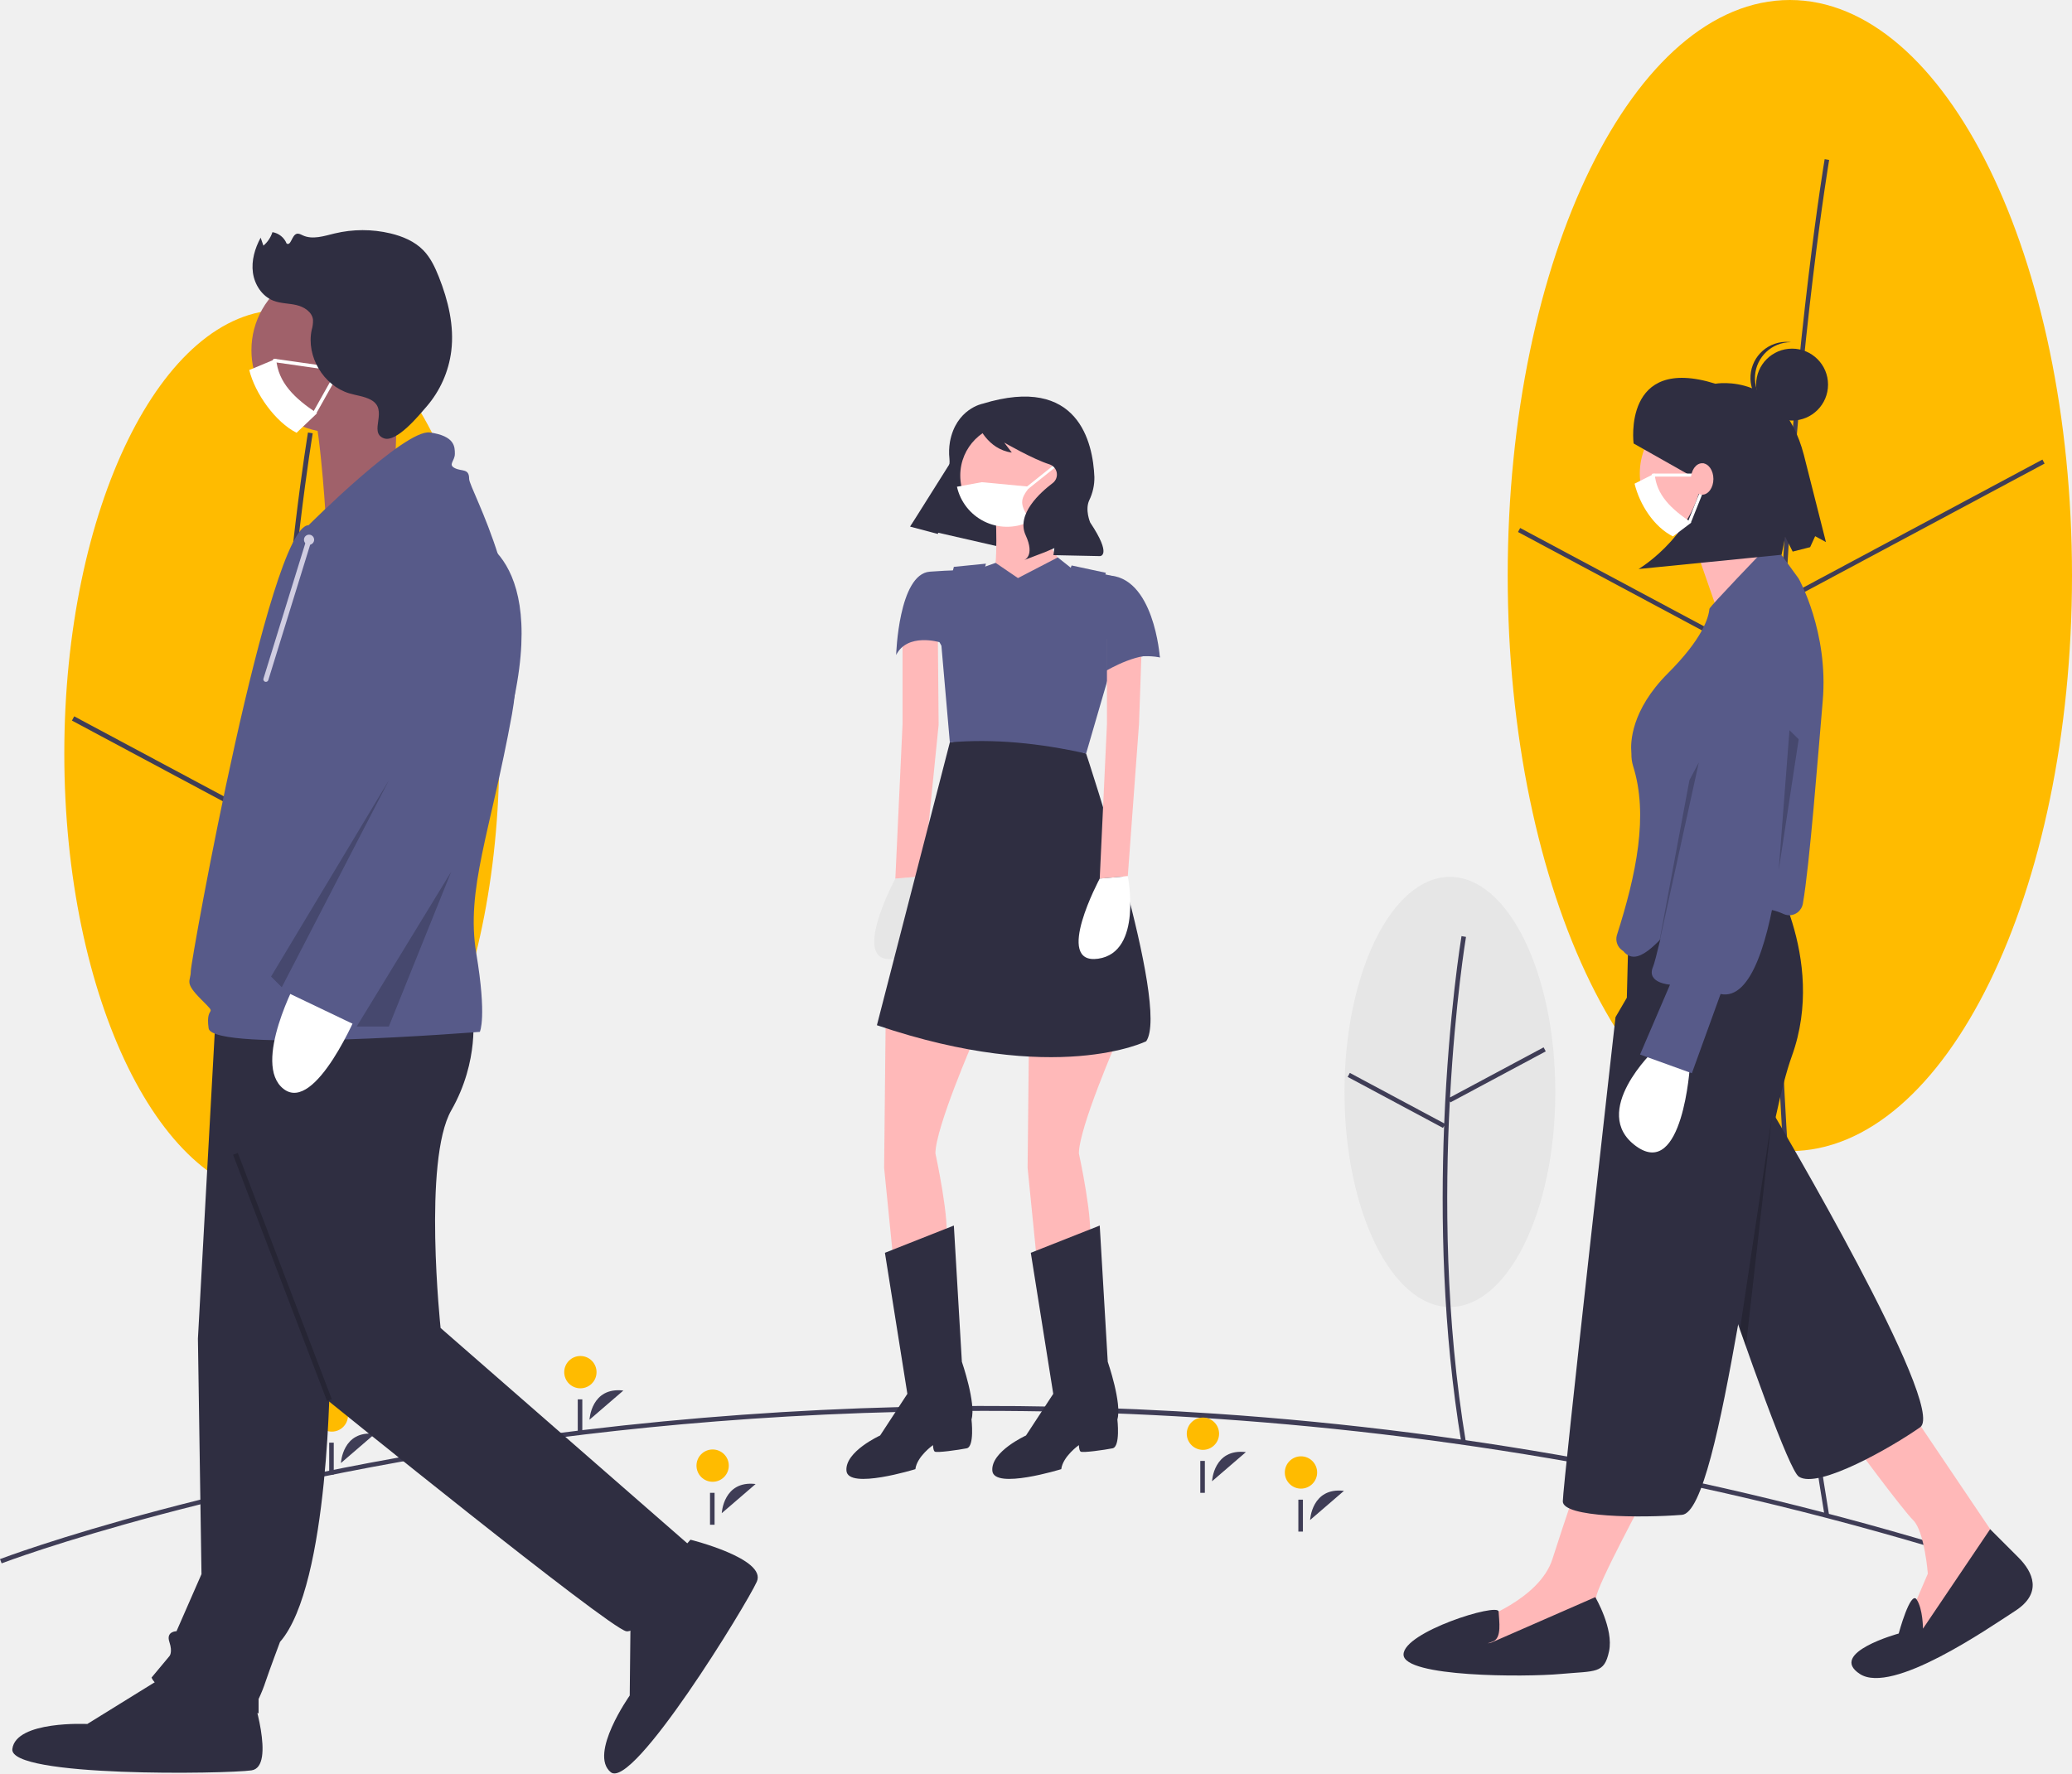
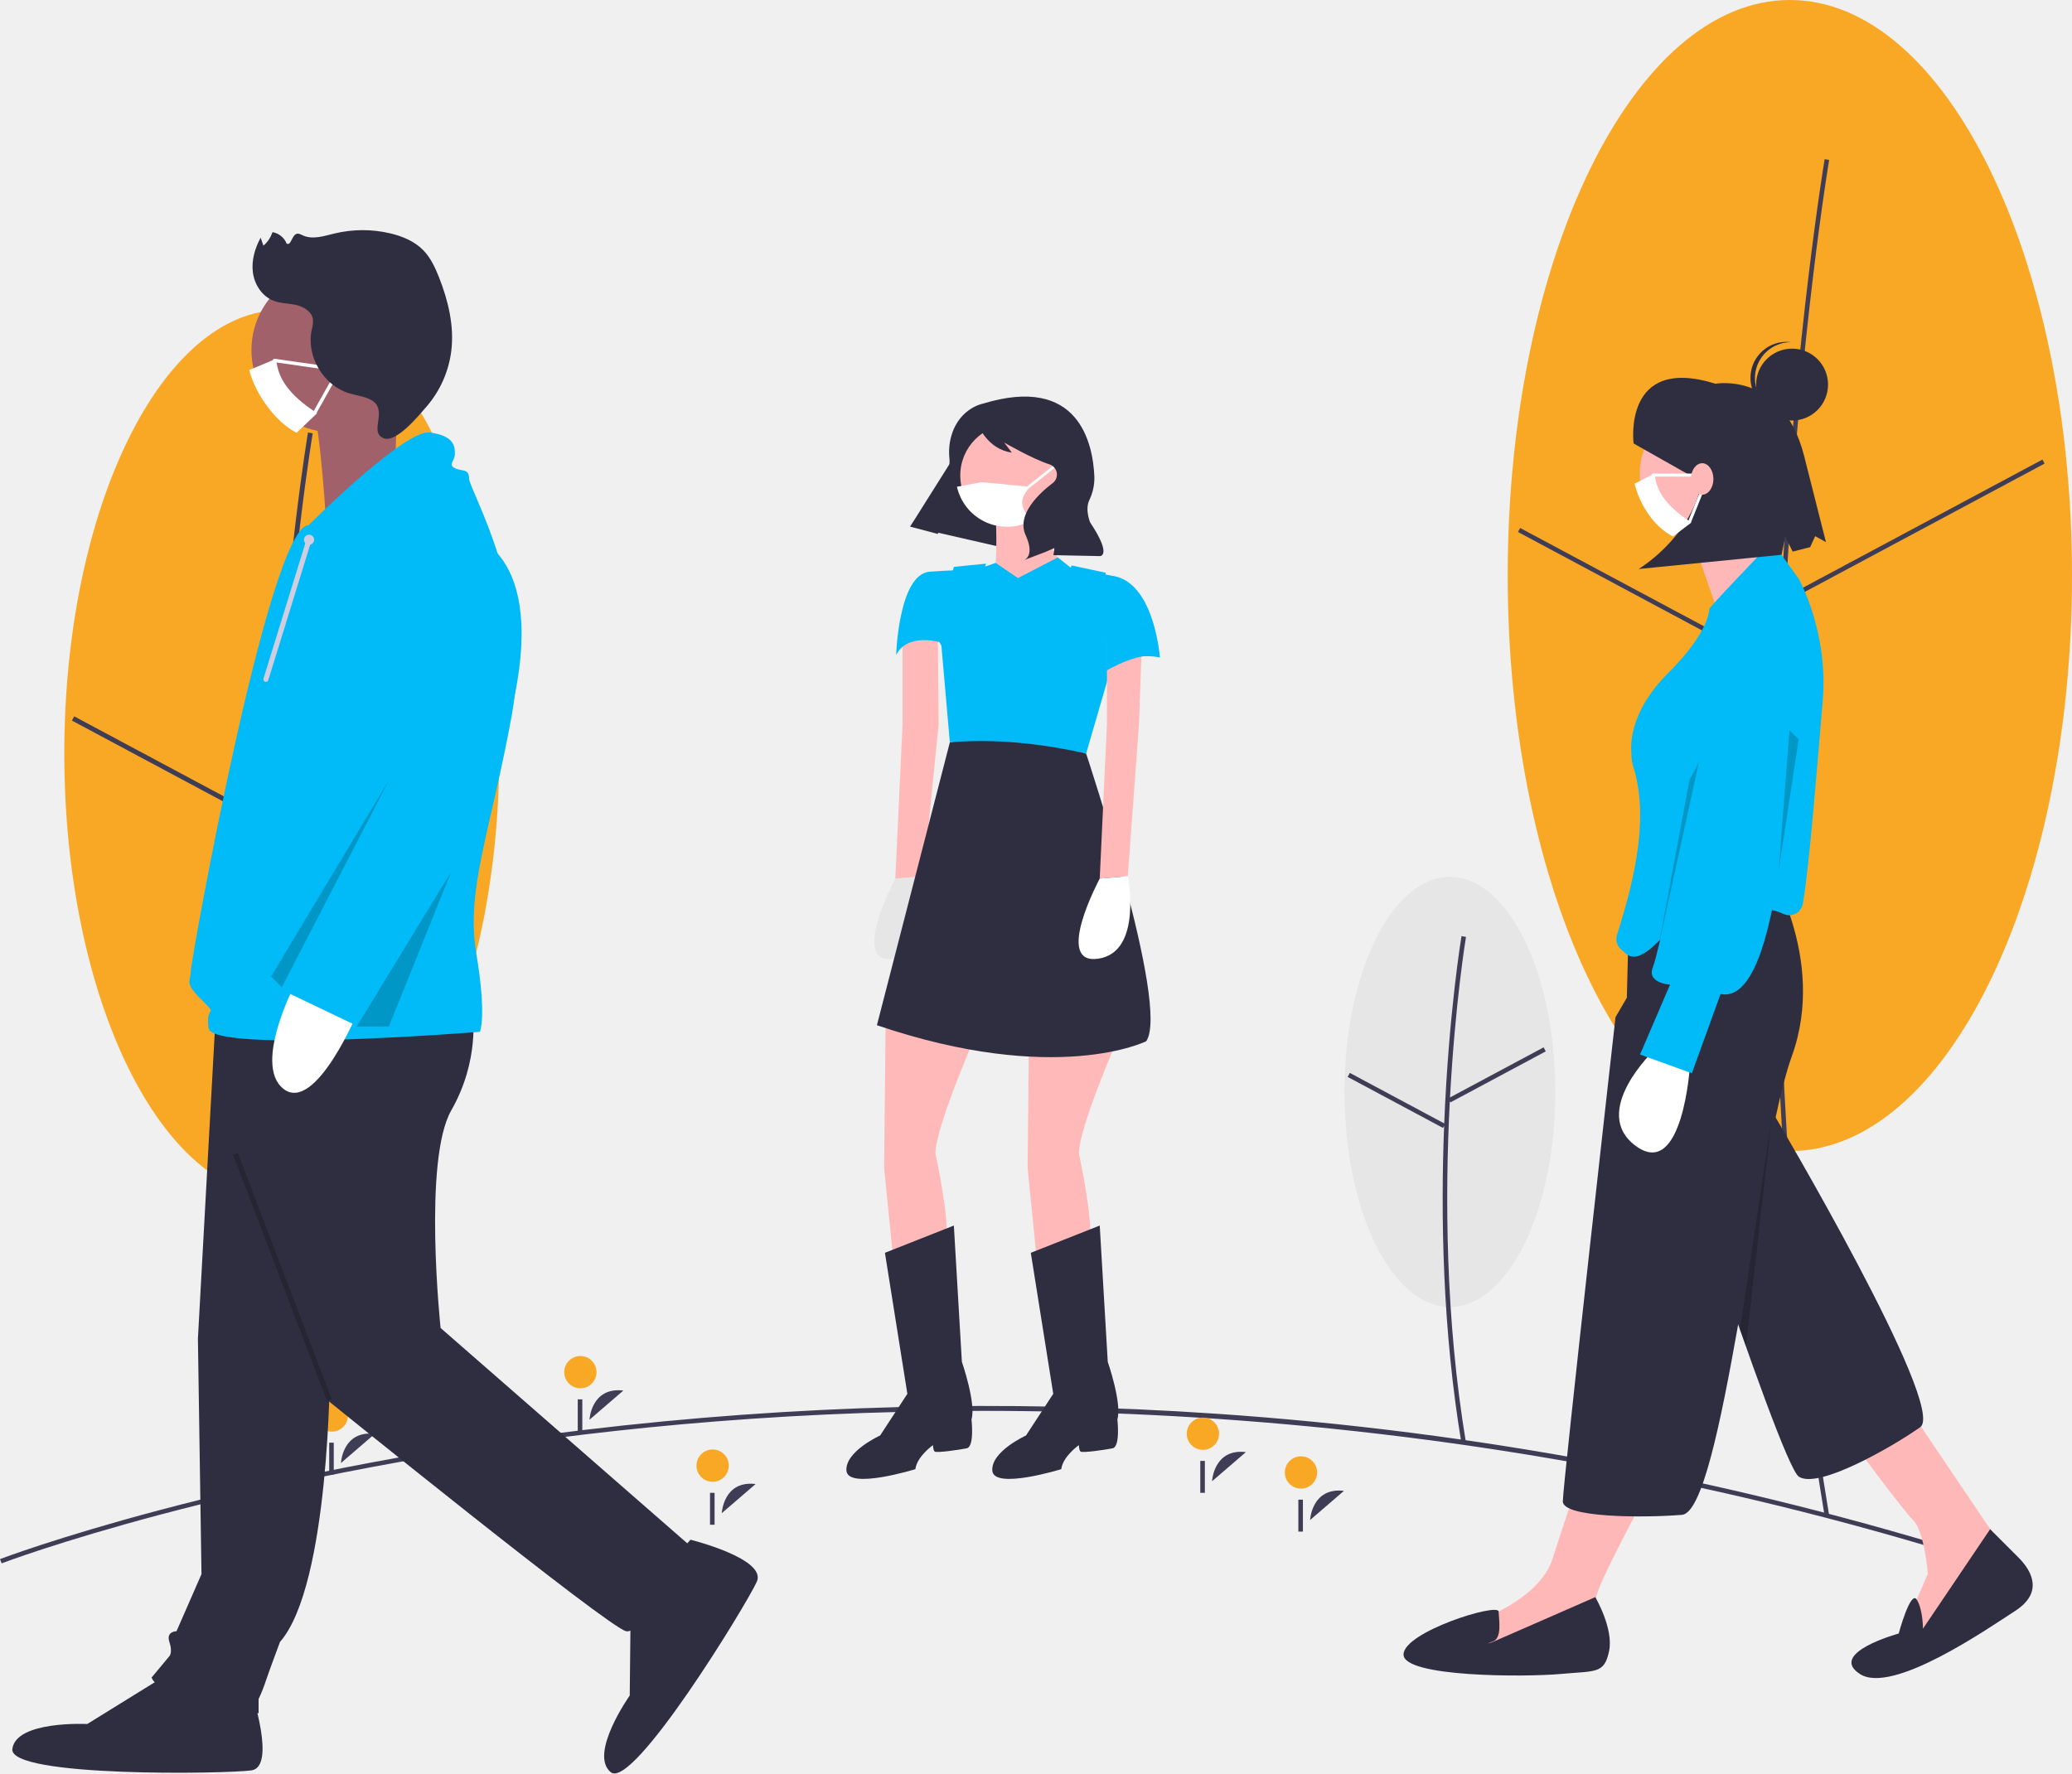
<svg xmlns="http://www.w3.org/2000/svg" id="a2995fdc-ba4a-4390-a70c-27b90cf54d89" data-name="Layer 1" width="908.623" height="777.899" viewBox="0 0 908.623 777.899">
-   <ellipse cx="123.571" cy="330.548" rx="95.372" ry="194.598" fill="#ffbb00" />
+   <ellipse cx="123.571" cy="330.548" rx="95.372" ry="194.598" fill="#f9a826" />
  <path d="M268.384,393.617c4.757-84.707,14.343-141.924,14.439-142.492l-2.08-.352c-.096.569-9.699,57.877-14.464,142.694-4.397,78.281-5.458,196.685,14.463,316.214l2.081-.346C262.936,590.007,263.994,471.783,268.384,393.617Z" transform="translate(-145.6884 -61.05027)" fill="#3f3d56" />
  <rect x="262.979" y="375.086" width="97.806" height="2.11" transform="translate(-286.2761 130.6363) rotate(-28.1569)" fill="#3f3d56" />
  <rect x="219.801" y="350.358" width="2.11" height="97.806" transform="translate(-381.0622 344.6464) rotate(-61.8584)" fill="#3f3d56" />
-   <ellipse cx="784.894" cy="252.458" rx="123.73" ry="252.458" fill="#ffbb00" />
+   <ellipse cx="784.894" cy="252.458" rx="123.73" ry="252.458" fill="#f9a826" />
  <path d="M929.079,316.095C935.252,206.184,947.69,131.943,947.815,131.206l-1.972-.334c-.125.738-12.579,75.065-18.759,185.08-5.705,101.538-7.081,255.118,18.759,410.153l1.973-.328C922.008,570.933,923.382,417.524,929.079,316.095Z" transform="translate(-145.6884 -61.05027)" fill="#3f3d56" />
  <rect x="922.434" y="292.455" width="126.887" height="2" transform="translate(-167.4955 438.9048) rotate(-28.1571)" fill="#3f3d56" />
  <rect x="866.787" y="260.007" width="2" height="126.887" transform="translate(27.59148 875.0453) rotate(-61.8584)" fill="#3f3d56" />
  <ellipse cx="635.82" cy="478.968" rx="46.229" ry="94.325" fill="#e6e6e6" />
  <path d="M781.468,544.082l.274.512,41.798-22.372-.943-1.764-41.041,21.967c2.271-41.801,6.916-69.863,7.01-70.415l-1.972-.334c-.102.603-5.621,33.927-7.58,82.145l-41.393-22.156-.943,1.764,41.798,22.372.499-.933c-1.567,39.797-.689,89.56,7.62,139.41l1.973-.328C779.506,639.598,779.307,585.347,781.468,544.082Z" transform="translate(-145.6884 -61.05027)" fill="#3f3d56" />
  <path d="M1015.746,746.816c-246.232-77.947-469.509-73.795-613.455-56.585C246.344,708.876,147.387,746.42,146.406,746.796l-.718-1.867c.984-.378,100.173-38.011,256.365-56.685a1486.92,1486.92,0,0,1,276.89-7.083,1444.325,1444.325,0,0,1,337.405,63.748Z" transform="translate(-145.6884 -61.05027)" fill="#3f3d56" />
  <path d="M462.2,724.787s.691-14.47,14.847-12.788" transform="translate(-145.6884 -61.05027)" fill="#3f3d56" />
-   <circle cx="312.512" cy="642.881" r="7.085" fill="#ffbb00" />
+   <circle cx="312.512" cy="642.881" r="7.085" fill="#f9a826" />
  <rect x="311.359" y="654.813" width="2" height="14" fill="#3f3d56" />
  <path d="M720.2,727.787s.691-14.47,14.847-12.788" transform="translate(-145.6884 -61.05027)" fill="#3f3d56" />
-   <circle cx="570.512" cy="645.881" r="7.085" fill="#ffbb00" />
+   <circle cx="570.512" cy="645.881" r="7.085" fill="#f9a826" />
  <rect x="569.359" y="657.813" width="2" height="14" fill="#3f3d56" />
  <path d="M295.2,702.787s.691-14.47,14.847-12.788" transform="translate(-145.6884 -61.05027)" fill="#3f3d56" />
-   <circle cx="145.512" cy="620.881" r="7.085" fill="#ffbb00" />
+   <circle cx="145.512" cy="620.881" r="7.085" fill="#f9a826" />
  <rect x="144.359" y="632.813" width="2" height="14" fill="#3f3d56" />
  <path d="M404.2,683.787s.691-14.47,14.847-12.788" transform="translate(-145.6884 -61.05027)" fill="#3f3d56" />
-   <circle cx="254.512" cy="601.881" r="7.085" fill="#ffbb00" />
+   <circle cx="254.512" cy="601.881" r="7.085" fill="#f9a826" />
  <rect x="253.359" y="613.813" width="2" height="14" fill="#3f3d56" />
  <path d="M677.2,710.787s.691-14.47,14.847-12.788" transform="translate(-145.6884 -61.05027)" fill="#3f3d56" />
-   <circle cx="527.512" cy="628.881" r="7.085" fill="#ffbb00" />
+   <circle cx="527.512" cy="628.881" r="7.085" fill="#f9a826" />
  <rect x="526.359" y="640.813" width="2" height="14" fill="#3f3d56" />
  <path d="M984.702,681.78l41.158,61.028L987.541,781.127l-4.967-9.935,8.516-19.87s-1.419-18.45-6.387-23.418-26.966-34.772-26.966-34.772Z" transform="translate(-145.6884 -61.05027)" fill="#ffb8b8" />
  <path d="M932.19,484.504s7.804,12.352-8.517,65.574c0,0,76.13,128.488,64.066,137.003s-44.709,27.361-53.224,21.684S864.066,510.76,864.066,510.76Z" transform="translate(-145.6884 -61.05027)" fill="#2f2e41" />
  <path d="M1018.409,731.808l12.418,12.418c6.387,6.387,10.644,15.612-1.419,23.418S975.477,804.545,961.284,795.32s17.031-17.741,17.031-17.741,5.163-19.143,7.904-14.894,2.741,12.765,2.741,12.765Z" transform="translate(-145.6884 -61.05027)" fill="#2f2e41" />
  <path d="M868.324,715.132s-22.708,41.868-22.708,46.835,1.419,19.16,1.419,19.16l-43.287,10.644-14.902-7.096,4.967-12.773s26.966-9.225,32.643-26.966,12.064-36.191,12.064-36.191Z" transform="translate(-145.6884 -61.05027)" fill="#ffb8b8" />
  <circle cx="748.891" cy="207.727" r="29.804" fill="#ffb8b8" />
  <path d="M886.774,294.324l14.229,40.885L932.19,321.29S910.901,288.647,910.901,284.389Z" transform="translate(-145.6884 -61.05027)" fill="#ffb8b8" />
  <path d="M882.516,439.797h37.61s26.966,41.158,11.354,84.445c-2.391,6.629-4.764,15.914-7.133,26.892-5.448,25.247-10.871,59.446-16.43,90.872-7.807,44.142-15.88,82.813-24.656,83.515-17.741,1.419-52.239,1.182-52.239-5.914s23.108-212.396,23.108-212.396l4.967-8.515.939-37.092A22.373,22.373,0,0,1,882.516,439.797Z" transform="translate(-145.6884 -61.05027)" fill="#2f2e41" />
  <path d="M845.261,761.613s8.161,13.838,6.032,23.772-5.677,8.516-21.289,9.935S761.17,796.739,761.17,786.804s41.518-22.837,41.693-18.869,1.594,11.773-2.663,13.192-.355.355-.355.355Z" transform="translate(-145.6884 -61.05027)" fill="#2f2e41" />
  <path d="M886.78,528.37s-3.087,50.409-23.676,35.402,8.024-42.115,8.024-42.115Z" transform="translate(-145.6884 -61.05027)" fill="#fff" />
-   <path d="M927.872,461.981a5.977,5.977,0,0,0,6.119-.724,6.269,6.269,0,0,0,2.321-3.954c2.977-17.161,6.601-64.734,8.688-88.791,2.619-30.186-10.465-53.566-10.574-53.708l-7.71-10.602a6.052,6.052,0,0,0-7.248-2.034S895.397,327.142,895.308,328.106c-.378,4.141-3.243,13.317-18.175,28.249-16.339,16.339-16.43,30.599-16.068,34.58q.036.393.036.785A17.505,17.505,0,0,0,861.821,397c6.844,21.576,1.484,47.406-7.122,74.369a6.081,6.081,0,0,0,2.451,6.599c2.513,1.71-.501-.827.396.271,5.931,7.268,14.467-2.862,24.231-13.915,3.401-3.85,7.256-8.214,11.8-12.758,6.247-6.247,18.182,8.008,23.732,8.008A25.77,25.77,0,0,1,927.872,461.981Z" transform="translate(-145.6884 -61.05027)" fill="#575a89" />
-   <path d="M931.182,325.811s15.588,13.146,6.732,30.196-7.679,29.624-7.679,29.624-2.358,117.125-30.03,111.434l-12.588,34.752-22.734-8.205,13.146-30.653s-10.529-.655-7.452-7.829c2.161-5.039,13.803-59.719,20.542-91.822,2.856-13.604,4.831-23.154,4.831-23.154S904.906,322.264,931.182,325.811Z" transform="translate(-145.6884 -61.05027)" fill="#575a89" />
+   <path d="M927.872,461.981a5.977,5.977,0,0,0,6.119-.724,6.269,6.269,0,0,0,2.321-3.954c2.977-17.161,6.601-64.734,8.688-88.791,2.619-30.186-10.465-53.566-10.574-53.708l-7.71-10.602a6.052,6.052,0,0,0-7.248-2.034S895.397,327.142,895.308,328.106c-.378,4.141-3.243,13.317-18.175,28.249-16.339,16.339-16.43,30.599-16.068,34.58q.036.393.036.785A17.505,17.505,0,0,0,861.821,397c6.844,21.576,1.484,47.406-7.122,74.369a6.081,6.081,0,0,0,2.451,6.599c2.513,1.71-.501-.827.396.271,5.931,7.268,14.467-2.862,24.231-13.915,3.401-3.85,7.256-8.214,11.8-12.758,6.247-6.247,18.182,8.008,23.732,8.008A25.77,25.77,0,0,1,927.872,461.981Z" transform="translate(-145.6884 -61.05027)" fill="#00bbf7" />
+   <path d="M931.182,325.811s15.588,13.146,6.732,30.196-7.679,29.624-7.679,29.624-2.358,117.125-30.03,111.434l-12.588,34.752-22.734-8.205,13.146-30.653s-10.529-.655-7.452-7.829c2.161-5.039,13.803-59.719,20.542-91.822,2.856-13.604,4.831-23.154,4.831-23.154S904.906,322.264,931.182,325.811Z" transform="translate(-145.6884 -61.05027)" fill="#00bbf7" />
  <polygon points="788.763 324.281 779.998 381.79 784.727 320.297 788.763 324.281" opacity="0.2" />
  <path d="M862.062,255.572s-5.011-38.995,35.873-26.208c0,0,29.199-5.358,38.775,31.166l9.696,38.286-4.725-2.572-2.203,4.815-7.657,1.939-3.277-6.504-1.585,7.898-62.717,6.252s28.09-16.612,28.535-46.385l-5.35,5.654Z" transform="translate(-145.6884 -61.05027)" fill="#2f2e41" />
  <polygon points="763.014 583.199 776.999 490.013 765.625 590.611 763.014 583.199" opacity="0.2" />
  <circle cx="785.869" cy="168.696" r="15.77" fill="#2f2e41" />
  <path d="M915.308,225.885a15.758,15.758,0,0,1,15.763-14.739c-.326-.041-.648-.092-.98-.113a15.77,15.77,0,1,0-2.024,31.475c.332.021.659.013.987.014A15.758,15.758,0,0,1,915.308,225.885Z" transform="translate(-145.6884 -61.05027)" fill="#2f2e41" />
  <polygon points="740.865 342.202 726.99 416.567 744.974 334.43 740.865 342.202" opacity="0.2" />
  <path d="M887.419,290.256l-8.087,6.097c-8.329-4.191-14.575-13.888-16.845-23.144l8.812-4.446C871.991,278.203,878.692,284.479,887.419,290.256Z" transform="translate(-145.6884 -61.05027)" fill="#fff" />
  <path d="M890.777,270.106H870.627a.672.672,0,0,1,0-1.343h20.15a.672.672,0,0,1,0,1.343Z" transform="translate(-145.6884 -61.05027)" fill="#fff" />
  <path d="M886.747,290.256a.671.671,0,0,1-.623-.921l5.373-13.433a.671.671,0,1,1,1.246.498l-5.373,13.433A.671.671,0,0,1,886.747,290.256Z" transform="translate(-145.6884 -61.05027)" fill="#fff" />
  <ellipse cx="746.444" cy="210.093" rx="4.928" ry="6.899" fill="#ffb8b8" />
  <polygon points="399.191 230.876 451.677 242.887 473.853 201.062 428.974 183.54 399.191 230.876" fill="#2f2e41" />
  <path d="M572.765,517.077s-16.872,38.664-16.872,49.912c0,0,6.678,30.58,4.569,39.015L553.082,621.821l-15.466-6.327-4.218-42.179.703-67.486Z" transform="translate(-145.6884 -61.05027)" fill="#ffb9b9" />
  <path d="M582.256,285.796s1.406,23.198-1.406,30.228,10.545,20.386,10.545,20.386L612.484,308.995s-14.06-14.06-10.545-29.525Z" transform="translate(-145.6884 -61.05027)" fill="#ffb9b9" />
  <path d="M538.319,446.427s-20.386,37.961-.703,35.149S550.622,445.373,550.622,445.373" transform="translate(-145.6884 -61.05027)" fill="#e6e6e6" />
  <polyline points="404.933 384.323 411.611 317.891 411.26 277.47 395.794 280.281 395.794 317.539 392.631 385.377" fill="#ffb9b9" />
  <path d="M533.75,610.574,563.978,598.623l3.515,59.753S573.82,676.654,571.711,683.684c0,0,1.406,11.951-2.109,12.654s-13.357,2.109-14.06,1.406-.703-2.812-.703-2.812-7.03,4.921-7.733,10.545c0,0-29.525,9.139-30.228.703s14.763-15.466,14.763-15.466l11.951-18.278Z" transform="translate(-145.6884 -61.05027)" fill="#2f2e41" />
  <path d="M635.682,517.077s-16.872,38.664-16.872,49.912c0,0,6.678,30.58,4.569,39.015l-7.381,15.817-15.466-6.327-4.218-42.179.703-67.486Z" transform="translate(-145.6884 -61.05027)" fill="#ffb9b9" />
  <path d="M597.721,610.574,627.95,598.623l3.515,59.753s6.327,18.278,4.218,25.307c0,0,1.406,11.951-2.109,12.654s-13.357,2.109-14.06,1.406-.703-2.812-.703-2.812-7.03,4.921-7.733,10.545c0,0-29.525,9.139-30.228.703s14.763-15.466,14.763-15.466l11.951-18.278Z" transform="translate(-145.6884 -61.05027)" fill="#2f2e41" />
  <path d="M611.786,269.631a22.497,22.497,0,0,1-44.446,4.922,21.798,21.798,0,0,1-.551-4.922,22.498,22.498,0,0,1,44.997,0Z" transform="translate(-145.6884 -61.05027)" fill="#ffb9b9" />
-   <path d="M592.097,314.618l17.457-9.065,7.851,6.253s18.981-.703,26.01,7.733S654.311,349.416,654.311,349.416s-23.198-4.921-20.386,14.763L629.707,352.931l-3.866,9.49-47.1,16.169L557.651,342.738s-14.06-4.218-18.98,5.624c0,0,1.054-35.501,14.763-36.555,9.219-.709,16.169-.703,16.169-.703l7.733-1.406,4.952-1.757Z" transform="translate(-145.6884 -61.05027)" fill="#575a89" />
+   <path d="M592.097,314.618l17.457-9.065,7.851,6.253s18.981-.703,26.01,7.733S654.311,349.416,654.311,349.416s-23.198-4.921-20.386,14.763L629.707,352.931l-3.866,9.49-47.1,16.169L557.651,342.738s-14.06-4.218-18.98,5.624c0,0,1.054-35.501,14.763-36.555,9.219-.709,16.169-.703,16.169-.703l7.733-1.406,4.952-1.757Z" transform="translate(-145.6884 -61.05027)" fill="#00bbf7" />
  <path d="M621.974,391.595s36.907,110.72,26.362,126.185c0,0-39.367,19.683-118.101-7.03l31.986-124.076Q591.692,380.647,621.974,391.595Z" transform="translate(-145.6884 -61.05027)" fill="#2f2e41" />
-   <path d="M621.974,391.595l10.387-35.694c-12.46-13.55-1.706-43.598-1.706-43.598l-15.034-3.222s-15.088,40.686-30.553,35.765-7.03-36.555-7.03-36.555l-14.06,1.406-6.327,24.604,4.569,52.372C581.277,385.04,601.264,386.942,621.974,391.595Z" transform="translate(-145.6884 -61.05027)" fill="#575a89" />
+   <path d="M621.974,391.595l10.387-35.694c-12.46-13.55-1.706-43.598-1.706-43.598l-15.034-3.222s-15.088,40.686-30.553,35.765-7.03-36.555-7.03-36.555l-14.06,1.406-6.327,24.604,4.569,52.372C581.277,385.04,601.264,386.942,621.974,391.595Z" transform="translate(-145.6884 -61.05027)" fill="#00bbf7" />
  <polyline points="494.563 384.323 499.484 317.539 500.89 277.47 485.425 280.281 485.425 317.539 482.261 385.377" fill="#ffb9b9" />
  <path d="M627.95,446.427s-20.386,37.961-.703,35.149S640.252,445.373,640.252,445.373" transform="translate(-145.6884 -61.05027)" fill="#fff" />
-   <path d="M654.311,349.416s-2.499-36.102-23.393-35.977v41.75S646.579,345.901,654.311,349.416Z" transform="translate(-145.6884 -61.05027)" fill="#575a89" />
+   <path d="M654.311,349.416s-2.499-36.102-23.393-35.977v41.75S646.579,345.901,654.311,349.416Z" transform="translate(-145.6884 -61.05027)" fill="#00bbf7" />
  <path d="M596.481,275.436a.574.574,0,0,1-.359-1.022l11.473-9.178a.574.574,0,1,1,.717.896l-11.473,9.178A.574.574,0,0,1,596.481,275.436Z" transform="translate(-145.6884 -61.05027)" fill="#fff" />
  <path d="M597.349,289.204c-.252.31-.505.62-.769.906a22.498,22.498,0,0,1-31.241-15.557l10.871-2,21.138,2C592.508,280.45,593.093,282.492,597.349,289.204Z" transform="translate(-145.6884 -61.05027)" fill="#fff" />
  <path d="M576.584,238.141s-11.627,2.187-14.316,16.688a26.621,26.621,0,0,0-.228,7.404c.268,2.791-.121,8.687-6.182,15.629a151.968,151.968,0,0,0-11.035,14.172h0l12.149,3.234L562.401,275.14a102.97,102.97,0,0,1,12.032-27.655l.112-.179s4.035,10.782,14.85,12.26l-3.335-4.39s12.643,7.309,19.806,9.541a4.706,4.706,0,0,1,1.519,8.184q-.076.06-.155.12c-5.269,4.002-16.017,13.55-11.77,22.787s-.706,10.921-.706,10.921l9.131-3.474,4.179-1.79-.422,3.09,20.402.427s5.513-.033-4.28-14.75c0,0-2.363-5.518-.423-9.734a22.393,22.393,0,0,0,2.261-10.261C624.986,255.401,618.736,225.216,576.584,238.141Z" transform="translate(-145.6884 -61.05027)" fill="#2f2e41" />
  <path d="M290.384,660.763s0,95.462-21.909,120.501c0,0-4.695,12.52-6.26,17.214a65.799,65.799,0,0,1-3.13,7.825v6.26s-42.254-4.695-46.948-15.649l7.825-9.39s1.565-1.565,0-6.26,3.13-4.695,3.13-4.695l10.955-25.039L232.481,648.244,240.306,505.833l67.293-3.13Z" transform="translate(-145.6884 -61.05027)" fill="#2f2e41" />
  <path d="M255.955,803.174s10.955,32.864,0,34.429-106.417,3.13-104.852-9.39,32.864-10.955,32.864-10.955l32.864-20.344Z" transform="translate(-145.6884 -61.05027)" fill="#2f2e41" />
  <path d="M352.982,505.833s3.13,20.344-9.39,42.254-4.695,95.462-4.695,95.462l111.111,97.027s-21.909,37.559-29.734,35.994S288.819,674.848,288.819,674.848L240.306,512.093Z" transform="translate(-145.6884 -61.05027)" fill="#2f2e41" />
  <path d="M448.482,736.429s33.622,8.341,29.08,18.431-54.326,91.558-64.063,83.534,8.341-33.622,8.341-33.622l.41-38.649Z" transform="translate(-145.6884 -61.05027)" fill="#2f2e41" />
  <path d="M327.943,214.755a35.792,35.792,0,0,1-8.024,22.637,35.904,35.904,0,0,1-34.934,12.671,34.923,34.923,0,0,1-9.249-3.183,35.971,35.971,0,0,1-18.737-23.518,35.453,35.453,0,0,1-1.046-8.606,35.995,35.995,0,1,1,71.989,0Z" transform="translate(-145.6884 -61.05027)" fill="#a0616a" />
  <path d="M320.27,227.453l-1.592,46.317-30.286,11.966s-2.97-47.426-7.163-50.055S320.27,227.453,320.27,227.453Z" transform="translate(-145.6884 -61.05027)" fill="#a0616a" />
-   <path d="M280.995,291.435s42.254-42.254,53.208-40.689,10.955,6.26,10.955,9.39-3.13,4.695,0,6.26,6.26,0,6.26,4.695,28.169,51.643,18.779,103.287-20.344,76.683-15.649,104.852,1.565,34.429,1.565,34.429S238.741,523.048,237.176,512.093s4.695-4.695-3.13-12.52-4.695-7.825-4.695-12.52S263.78,291.435,280.995,291.435Z" transform="translate(-145.6884 -61.05027)" fill="#575a89" />
+   <path d="M280.995,291.435s42.254-42.254,53.208-40.689,10.955,6.26,10.955,9.39-3.13,4.695,0,6.26,6.26,0,6.26,4.695,28.169,51.643,18.779,103.287-20.344,76.683-15.649,104.852,1.565,34.429,1.565,34.429S238.741,523.048,237.176,512.093s4.695-4.695-3.13-12.52-4.695-7.825-4.695-12.52S263.78,291.435,280.995,291.435Z" transform="translate(-145.6884 -61.05027)" fill="#00bbf7" />
  <path d="M302.904,504.268S284.125,549.652,270.04,538.697s6.26-48.513,6.26-48.513Z" transform="translate(-145.6884 -61.05027)" fill="#fff" />
-   <path d="M348.287,294.565s36.769,4.209,23.079,71.745S304.469,512.093,304.469,512.093l-35.994-17.214,46.948-92.332L304.469,344.643S298.209,289.87,348.287,294.565Z" transform="translate(-145.6884 -61.05027)" fill="#575a89" />
+   <path d="M348.287,294.565s36.769,4.209,23.079,71.745S304.469,512.093,304.469,512.093l-35.994-17.214,46.948-92.332L304.469,344.643S298.209,289.87,348.287,294.565Z" transform="translate(-145.6884 -61.05027)" fill="#00bbf7" />
  <polygon points="170.518 342.279 118.874 428.351 123.569 433.046 170.518 342.279" opacity="0.2" />
  <polygon points="197.853 382.389 156.433 450.26 170.518 450.26 197.853 382.389" opacity="0.2" />
  <rect x="268.415" y="563.384" width="2.227" height="115.562" transform="translate(-349.352 75.77956) rotate(-20.87686)" opacity="0.2" />
  <circle cx="135.528" cy="236.751" r="2.226" fill="#d0cde1" />
  <line x1="135.528" y1="236.751" x2="116.605" y2="297.973" fill="none" />
  <path d="M262.293,360.136a1.113,1.113,0,0,0,1.063-.785l18.923-61.221a1.113,1.113,0,1,0-2.126-.658L261.23,358.695a1.114,1.114,0,0,0,1.063,1.441Z" transform="translate(-145.6884 -61.05027)" fill="#d0cde1" />
  <path d="M284.731,242.323l-8.995,8.557c-9.264-4.662-18.212-17.223-20.737-27.518l11.802-4.946C267.572,228.916,275.025,235.897,284.731,242.323Z" transform="translate(-145.6884 -61.05027)" fill="#fff" />
  <path d="M286.974,222.899a.746.746,0,0,1-.107-.007l-20.919-2.988a.747.747,0,1,1,.21-1.48l20.919,2.988a.747.747,0,0,1-.104,1.487Z" transform="translate(-145.6884 -61.05027)" fill="#fff" />
  <path d="M283.984,242.323a.746.746,0,0,1-.651-1.113l6.931-12.339a.747.747,0,1,1,1.302.733l-6.931,12.339A.745.745,0,0,1,283.984,242.323Z" transform="translate(-145.6884 -61.05027)" fill="#fff" />
  <path d="M308.241,236.381c-2.914-1.541-6.299-1.858-9.453-2.816-11.284-3.426-18.843-16.182-16.43-27.725a14.147,14.147,0,0,0,.593-4.569c-.422-3.419-3.92-5.625-7.274-6.408s-6.923-.67-10.13-1.929c-4.95-1.945-8.239-7.032-8.951-12.303s.851-10.646,3.395-15.317l1.212,3.487a12.933,12.933,0,0,0,3.959-5.921,8.156,8.156,0,0,1,6.215,4.997c1.945,1.147,2.225-3.563,4.373-4.258.9-.291,1.825.262,2.681.661,4.329,2.019,9.358.293,14.002-.826a52.709,52.709,0,0,1,24.468-.029c5.345,1.275,10.636,3.495,14.461,7.44,3.141,3.24,5.098,7.43,6.765,11.624,4.102,10.324,6.812,21.495,5.458,32.522a46.034,46.034,0,0,1-10.848,24.39C329.638,242.97,319.532,255.42,313.991,253.297,307.029,250.63,316.444,240.719,308.241,236.381Z" transform="translate(-145.6884 -61.05027)" fill="#2f2e41" />
</svg>
